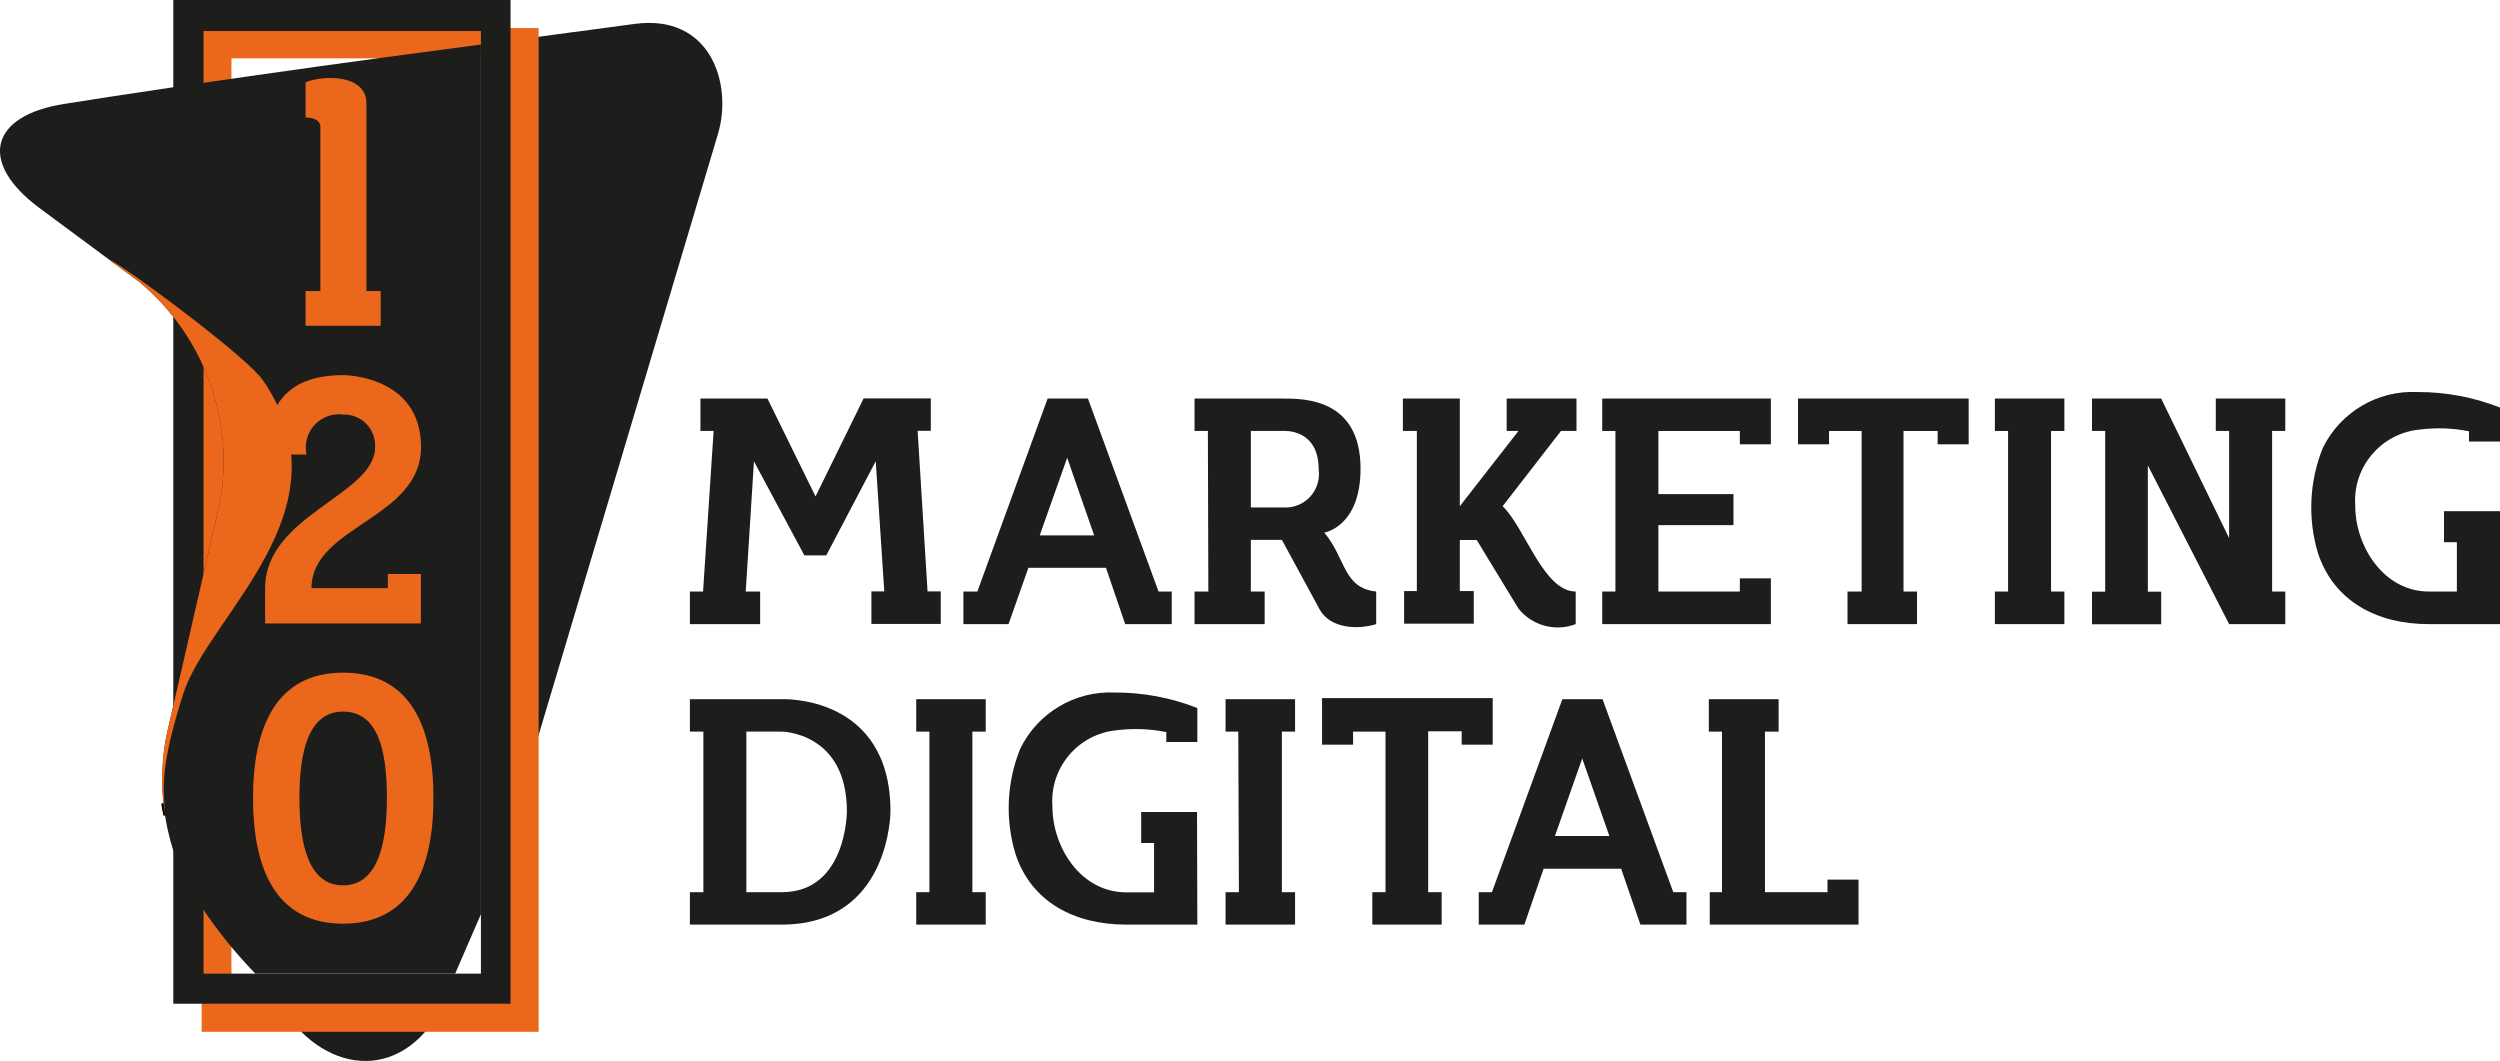
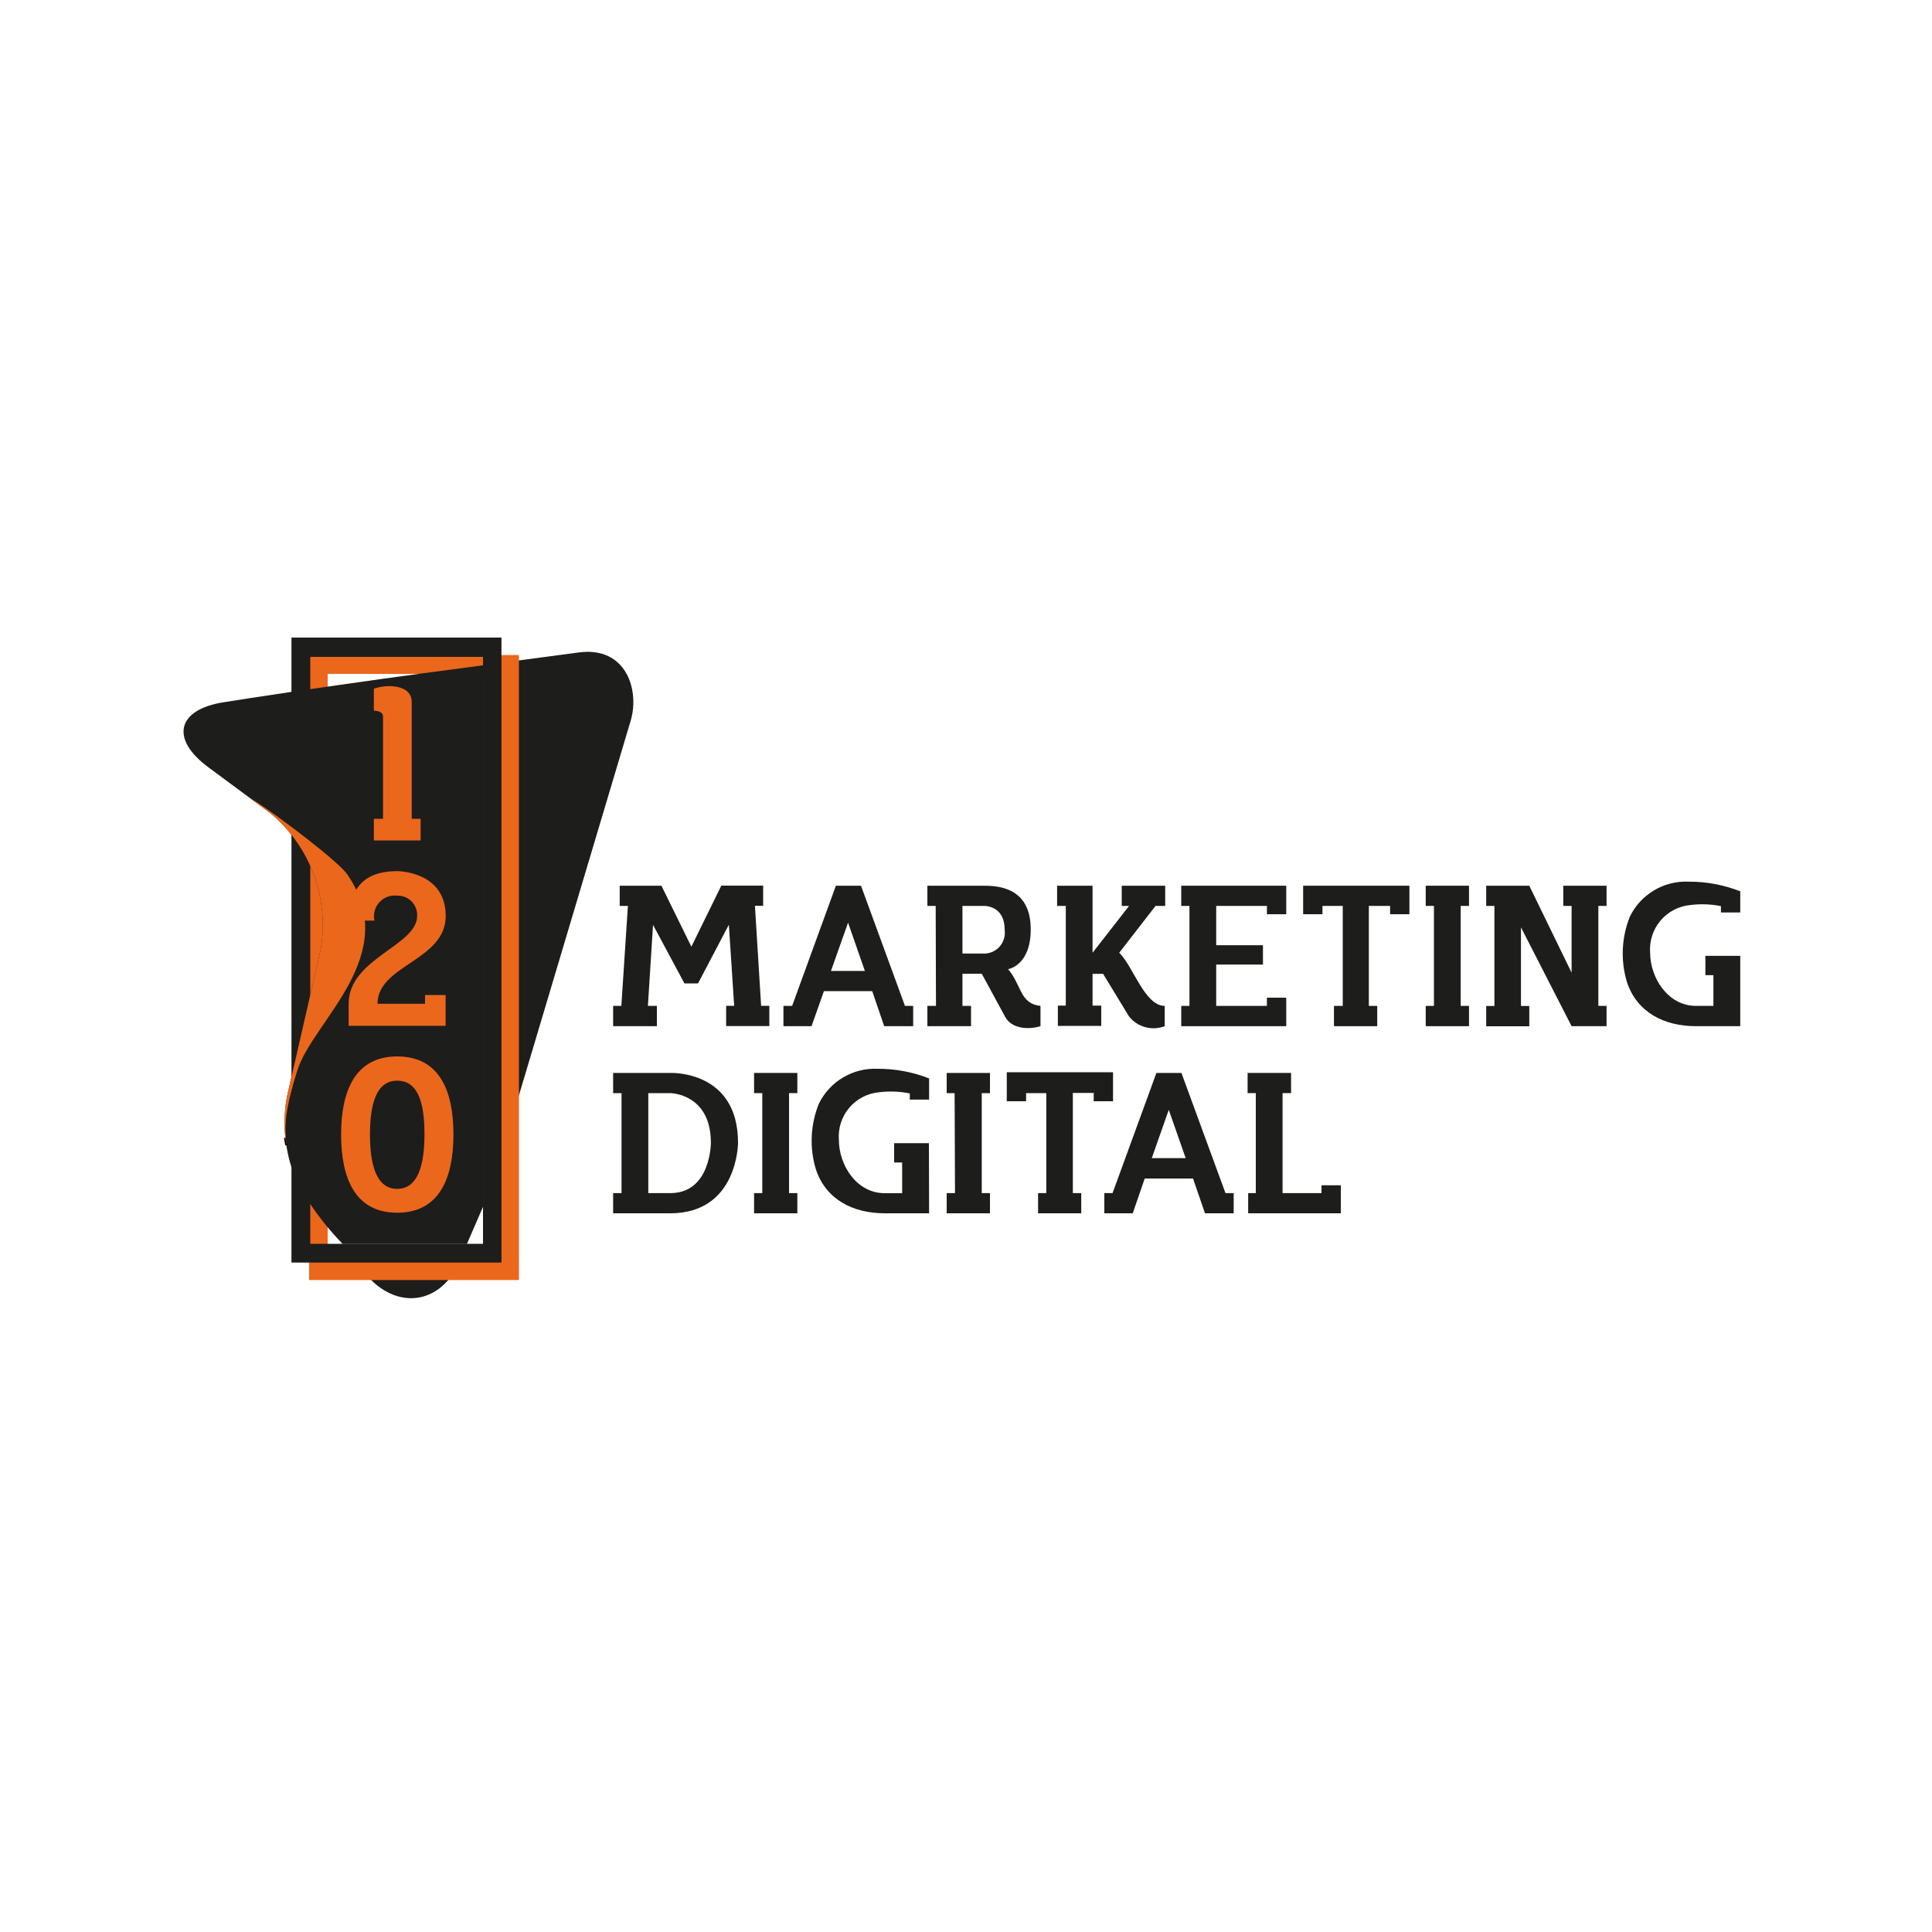
- <svg xmlns="http://www.w3.org/2000/svg" viewBox="0 0 161.15 68.39">
-   <defs>
-     <style>.cls-1{isolation:isolate;}.cls-2{fill:#1d1d1b;}.cls-3{fill:#EB671C}.cls-4{stroke:#000;stroke-miterlimit:10;stroke-width:0.21px;mix-blend-mode:multiply;}</style>
-   </defs>
-   <g class="cls-1">
-     <g id="Capa_1" data-name="Capa 1">
-       <path class="cls-2" d="M19.08,66.15c3.22,3.61,8.33,3.11,10.25-3.37v0H16.46A32.68,32.68,0,0,0,19.08,66.15Z" />
-       <path class="cls-2" d="M40.92,1.54,32,2.73V56.5L46.29,8.6C47.23,5.39,45.8.89,40.92,1.54Z" />
-       <path class="cls-3" d="M13,1.81v64.7H34.72V1.81ZM32.77,64.56H14.92V3.76H32.77Z" />
-       <path class="cls-2" d="M11.17,0V64.7H32.91V0ZM31,62.76H13.12V2H31Z" />
-       <path class="cls-2" d="M31,58.93V2.87l-6.23.83C19.85,4.36,11.87,5.5,7,6.25L4.2,6.69c-4.86.74-5.62,3.77-1.67,6.71L9,18.19a15.06,15.06,0,0,1,5.2,14.09L10.73,47.41a15.1,15.1,0,0,0,.42,7.35c.64,2.16,2.69,5.3,5.31,8H29.34Z" />
-       <path class="cls-3" d="M23.62,18.76h.92V21H19.7V18.76h.95V8.17c0-.62-.95-.6-.95-.6V5.3c1.22-.48,3.92-.5,3.92,1.37Z" />
-       <path class="cls-3" d="M22.12,26.72a2.14,2.14,0,0,0-2.36,2.58H17.09c.13-2.81,1.07-5.12,5.05-5.12,0,0,5,0,5,4.64s-7.06,5.07-7.06,9.09H25V37h2.13v3.19H17.09V37.91c0-4.71,7.09-6,7.09-9.09A2,2,0,0,0,22.12,26.72Z" />
-       <path class="cls-3" d="M22.11,43.36c4.4,0,5.83,3.58,5.83,8.07s-1.43,8.11-5.83,8.11-5.8-3.65-5.8-8.11S17.75,43.36,22.11,43.36Zm0,2.51c-2.16,0-2.81,2.43-2.81,5.56s.65,5.64,2.81,5.64,2.83-2.48,2.83-5.64S24.33,45.87,22.11,45.87Z" />
-       <path class="cls-4" d="M10.64,52.56c-.05-.26-.09-.52-.14-.78A7.55,7.55,0,0,0,10.64,52.56Z" />
-       <path class="cls-3" d="M16.94,24.5c-1-1.39-6.83-5.78-9.06-7.26a8.79,8.79,0,0,0-1-.6L9,18.19a15.06,15.06,0,0,1,5.2,14.09L10.73,47.41a13.79,13.79,0,0,0-.05,5.29c-.2-1.93-.35-3.27,1.11-7.92C13.42,39.63,22.7,32.88,16.94,24.5Z" />
-       <path class="cls-2" d="M52.57,32l3.1-6.32H60v2.09h-.85l.64,10.35h.85v2.1H56.17v-2.1H57l-.55-8.39-3.19,6.07H51.85L48.6,29.74l-.53,8.39H49v2.1H44.47v-2.1h.85L46,27.78h-.85V25.69h4.32Z" />
-       <path class="cls-2" d="M72.53,40.23,71.29,36.6h-5l-1.28,3.63H62.1v-2.1H63l4.53-12.44h2.6l4.55,12.44h.85v2.1Zm-2-5.72-1.74-5-1.77,5Z" />
-       <path class="cls-2" d="M77.86,27.78H77V25.69H82.7c1.36,0,5,0,5,4.52,0,3.76-2.34,4.12-2.34,4.12,1.41,1.67,1.2,3.57,3.35,3.8v2.1c-1.14.36-2.91.31-3.62-.9L82.63,34.8h-2v3.33h.89v2.1H77v-2.1h.89ZM85,30.25c0-2.64-2.25-2.47-2.25-2.47H80.63v4.93H82.7A2.16,2.16,0,0,0,85,30.25Z" />
-       <path class="cls-2" d="M91.33,27.78h-.9V25.69H94.1v6.94l3.78-4.85h-.76V25.69h4.5v2.09h-1l-3.76,4.85c1.45,1.39,2.63,5.5,4.71,5.5v2.1a3.24,3.24,0,0,1-3.69-1l-2.69-4.42H94.1v3.29H95v2.1H90.51v-2.1h.82Z" />
-       <path class="cls-2" d="M104.13,27.78h-.85V25.69h10.87v2.95h-2v-.86h-5.25v4.07h4.84v2h-4.84v4.28h5.25v-.85h2v2.95H103.28v-2.1h.85Z" />
-       <path class="cls-2" d="M123.57,38.13v2.1h-4.48v-2.1H120V27.78h-2.1v.86h-2V25.69h11v2.95h-2v-.86H122.7V38.13Z" />
-       <path class="cls-2" d="M129.44,27.78h-.85V25.69h4.48v2.09h-.86V38.13h.86v2.1h-4.48v-2.1h.85Z" />
-       <path class="cls-2" d="M143.69,27.78h-.86V25.69h4.48v2.09h-.85V38.13h.85v2.1h-3.62L138.45,30v8.14h.86v2.1h-4.46v-2.1h.85V27.78h-.85V25.69h4.46l4.38,9Z" />
-       <path class="cls-2" d="M161.15,40.23h-4.6c-3.31,0-6.1-1.46-7.13-4.56a10.25,10.25,0,0,1,.31-6.8,6.45,6.45,0,0,1,6.09-3.6,14.37,14.37,0,0,1,5.33,1v2.19h-2V27.8a9.93,9.93,0,0,0-3.18-.11,4.6,4.6,0,0,0-4.15,4.92c0,2.6,1.83,5.52,4.75,5.52h1.8c0-.79,0-2.63,0-3.18h-.83v-2h3.61Z" />
-       <path class="cls-2" d="M50.4,45.07s7-.31,7,7.23c0,0,0,7.29-7,7.3H44.47V57.51h.87V47.16h-.87V45.07Zm0,2.09H48.11V57.51H50.4c4.19,0,4.19-5.21,4.19-5.21C54.59,47.2,50.4,47.16,50.4,47.16Z" />
-       <path class="cls-2" d="M59.91,47.16h-.85V45.07h4.48v2.09h-.86V57.51h.86V59.6H59.06V57.51h.85Z" />
-       <path class="cls-2" d="M77.18,59.6H72.59c-3.32,0-6.11-1.45-7.13-4.55a10.19,10.19,0,0,1,.31-6.8,6.45,6.45,0,0,1,6.08-3.61,14.38,14.38,0,0,1,5.33,1v2.19h-2v-.64A9.94,9.94,0,0,0,72,47.07,4.59,4.59,0,0,0,67.84,52c0,2.6,1.82,5.52,4.75,5.52h1.8c0-.79,0-2.63,0-3.18h-.83v-2h3.6Z" />
-       <path class="cls-2" d="M79.82,47.16H79V45.07h4.48v2.09h-.85V57.51h.85V59.6H79V57.51h.86Z" />
-       <path class="cls-2" d="M92.93,57.51V59.6H88.46V57.51h.85V47.16H87.22V48h-2v-3h11v3h-2v-.86H92.06V57.51Z" />
-       <path class="cls-2" d="M105.74,59.6,104.5,56h-5L98.26,59.6H95.32V57.51h.85l4.54-12.44h2.59l4.56,12.44h.85V59.6Zm-2-5.71-1.75-5-1.76,5Z" />
-       <path class="cls-2" d="M117.8,57.51V56.7h2v2.9h-9.59V57.51H111V47.16h-.85V45.07h4.5v2.09h-.88V57.51Z" />
-     </g>
+ <svg xmlns="http://www.w3.org/2000/svg" width="200" height="200" viewBox="0 0 200 200" fill="none">
+   <path d="M38.081 132.15C41.301 135.76 46.411 135.26 48.331 128.78H35.461C36.26 129.959 37.136 131.085 38.081 132.15Z" fill="#1D1D1B" />
+   <path d="M59.922 67.54L51.002 68.73V122.5L65.291 74.6C66.231 71.39 64.802 66.89 59.922 67.54Z" fill="#1D1D1B" />
+   <path d="M32.002 67.81V132.51H53.721V67.81H32.002ZM51.772 130.56H33.922V69.76H51.772V130.56Z" fill="#EB671C" />
+   <path d="M30.171 66V130.7H51.911V66H30.171ZM50.001 128.76H32.121V68H50.001V128.76Z" fill="#1D1D1B" />
+   <path d="M50.001 124.93V68.87L43.771 69.7C38.851 70.36 30.871 71.5 26.001 72.25L23.201 72.69C18.341 73.43 17.581 76.46 21.531 79.4L28.001 84.19C30.025 85.878 31.571 88.068 32.483 90.54C33.396 93.013 33.643 95.682 33.201 98.28L29.731 113.41C29.263 115.857 29.407 118.382 30.151 120.76C30.791 122.92 32.841 126.06 35.461 128.76H48.341L50.001 124.93Z" fill="#1D1D1B" />
+   <path d="M42.621 84.76H43.541V87H38.701V84.76H39.651V74.17C39.651 73.55 38.701 73.57 38.701 73.57V71.3C39.921 70.82 42.621 70.8 42.621 72.67V84.76Z" fill="#EB671C" />
+   <path d="M41.121 92.72C40.781 92.677 40.436 92.716 40.114 92.834C39.793 92.952 39.504 93.146 39.273 93.399C39.042 93.651 38.874 93.956 38.785 94.287C38.696 94.618 38.688 94.965 38.761 95.3H36.091C36.221 92.49 37.161 90.18 41.141 90.18C41.141 90.18 46.141 90.18 46.141 94.82C46.141 99.46 39.081 99.89 39.081 103.91H44.001V103H46.131V106.19H36.091V103.91C36.091 99.2 43.181 97.91 43.181 94.82C43.195 94.544 43.152 94.268 43.054 94.01C42.956 93.751 42.805 93.516 42.612 93.319C42.418 93.121 42.186 92.966 41.929 92.863C41.673 92.76 41.398 92.711 41.121 92.72Z" fill="#EB671C" />
+   <path d="M41.111 109.36C45.511 109.36 46.941 112.94 46.941 117.43C46.941 121.92 45.511 125.54 41.111 125.54C36.711 125.54 35.311 121.89 35.311 117.43C35.311 112.97 36.751 109.36 41.111 109.36ZM41.111 111.87C38.951 111.87 38.301 114.3 38.301 117.43C38.301 120.56 38.951 123.07 41.111 123.07C43.271 123.07 43.941 120.59 43.941 117.43C43.941 114.27 43.331 111.87 41.111 111.87Z" fill="#EB671C" />
+   <g style="mix-blend-mode:multiply">
+     <path d="M29.642 118.56C29.591 118.3 29.552 118.04 29.502 117.78C29.534 118.042 29.581 118.303 29.642 118.56Z" fill="black" />
+     <path d="M29.642 118.56C29.591 118.3 29.552 118.04 29.502 117.78C29.534 118.042 29.581 118.303 29.642 118.56Z" stroke="black" stroke-width="0.21" stroke-miterlimit="10" />
  </g>
+   <path d="M35.941 90.5C34.941 89.11 29.111 84.72 26.881 83.24C26.562 83.018 26.228 82.818 25.881 82.64L28.001 84.19C30.025 85.878 31.571 88.068 32.483 90.54C33.396 93.013 33.643 95.682 33.201 98.28L29.731 113.41C29.373 115.154 29.357 116.95 29.681 118.7C29.481 116.77 29.331 115.43 30.791 110.78C32.421 105.63 41.701 98.88 35.941 90.5Z" fill="#EB671C" />
+   <path d="M71.571 98L74.671 91.68H79.001V93.77H78.151L78.791 104.12H79.641V106.22H75.171V104.12H76.001L75.451 95.73L72.261 101.8H70.851L67.601 95.74L67.071 104.13H68.001V106.23H63.471V104.13H64.321L65.001 93.78H64.151V91.69H68.471L71.571 98Z" fill="#1D1D1B" />
+   <path d="M91.531 106.23L90.291 102.6H85.291L84.011 106.23H81.101V104.13H82.001L86.531 91.69H89.131L93.681 104.13H94.531V106.23H91.531ZM89.531 100.51L87.791 95.51L86.021 100.51H89.531Z" fill="#1D1D1B" />
+   <path d="M96.862 93.78H96.001V91.69H101.701C103.061 91.69 106.701 91.69 106.701 96.21C106.701 99.97 104.361 100.33 104.361 100.33C105.771 102 105.561 103.9 107.711 104.13V106.23C106.571 106.59 104.801 106.54 104.091 105.33L101.631 100.8H99.632V104.13H100.521V106.23H96.001V104.13H96.891L96.862 93.78ZM104.001 96.25C104.001 93.61 101.751 93.78 101.751 93.78H99.632V98.71H101.701C102.024 98.734 102.347 98.686 102.648 98.568C102.949 98.451 103.22 98.267 103.441 98.031C103.662 97.795 103.827 97.513 103.924 97.204C104.021 96.896 104.047 96.57 104.001 96.25Z" fill="#1D1D1B" />
+   <path d="M110.331 93.78H109.431V91.69H113.101V98.63L116.881 93.78H116.121V91.69H120.621V93.78H119.621L115.861 98.63C117.311 100.02 118.491 104.13 120.571 104.13V106.23C119.93 106.476 119.226 106.512 118.563 106.332C117.9 106.152 117.311 105.766 116.881 105.23L114.191 100.81H113.101V104.1H114.001V106.2H109.511V104.1H110.331V93.78Z" fill="#1D1D1B" />
+   <path d="M123.131 93.78H122.281V91.69H133.151V94.64H131.151V93.78H125.901V97.85H130.741V99.85H125.901V104.13H131.151V103.28H133.151V106.23H122.281V104.13H123.131V93.78Z" fill="#1D1D1B" />
+   <path d="M142.571 104.13V106.23H138.091V104.13H139.001V93.78H136.901V94.64H134.901V91.69H145.901V94.64H143.901V93.78H141.701V104.13H142.571Z" fill="#1D1D1B" />
+   <path d="M148.441 93.78H147.591V91.69H152.071V93.78H151.211V104.13H152.071V106.23H147.591V104.13H148.441V93.78Z" fill="#1D1D1B" />
+   <path d="M162.691 93.78H161.831V91.69H166.311V93.78H165.461V104.13H166.311V106.23H162.691L157.451 96V104.14H158.311V106.24H153.851V104.14H154.701V93.78H153.851V91.69H158.311L162.691 100.69V93.78Z" fill="#1D1D1B" />
+   <path d="M180.151 106.23H175.551C172.241 106.23 169.451 104.77 168.421 101.67C167.747 99.434 167.857 97.035 168.731 94.87C169.285 93.742 170.157 92.8 171.239 92.16C172.321 91.521 173.566 91.211 174.821 91.27C176.646 91.262 178.454 91.601 180.151 92.27V94.46H178.151V93.8C177.104 93.593 176.03 93.555 174.971 93.69C173.774 93.804 172.668 94.383 171.893 95.303C171.117 96.223 170.732 97.41 170.821 98.61C170.821 101.21 172.651 104.13 175.571 104.13H177.371C177.371 103.34 177.371 101.5 177.371 100.95H176.541V98.95H180.151V106.23Z" fill="#1D1D1B" />
+   <path d="M69.401 111.07C69.401 111.07 76.401 110.76 76.401 118.3C76.401 118.3 76.401 125.59 69.401 125.6H63.471V123.51H64.341V113.16H63.471V111.07H69.401ZM69.401 113.16H67.111V123.51H69.401C73.591 123.51 73.591 118.3 73.591 118.3C73.591 113.2 69.401 113.16 69.401 113.16Z" fill="#1D1D1B" />
+   <path d="M78.911 113.16H78.061V111.07H82.541V113.16H81.681V123.51H82.541V125.6H78.061V123.51H78.911V113.16Z" fill="#1D1D1B" />
+   <path d="M96.181 125.6H91.591C88.271 125.6 85.481 124.15 84.461 121.05C83.782 118.815 83.892 116.414 84.771 114.25C85.323 113.122 86.193 112.179 87.273 111.538C88.353 110.896 89.597 110.584 90.851 110.64C92.675 110.632 94.484 110.972 96.181 111.64V113.83H94.181V113.19C93.135 112.979 92.061 112.939 91.001 113.07C89.799 113.179 88.688 113.758 87.909 114.681C87.131 115.604 86.747 116.796 86.841 118C86.841 120.6 88.661 123.52 91.591 123.52H93.391C93.391 122.73 93.391 120.89 93.391 120.34H92.561V118.34H96.161L96.181 125.6Z" fill="#1D1D1B" />
+   <path d="M98.822 113.16H98.001V111.07H102.481V113.16H101.631V123.51H102.481V125.6H98.001V123.51H98.862L98.822 113.16Z" fill="#1D1D1B" />
+   <path d="M111.931 123.51V125.6H107.461V123.51H108.311V113.16H106.221V114H104.221V111H115.221V114H113.221V113.14H111.061V123.51H111.931Z" fill="#1D1D1B" />
+   <path d="M124.741 125.6L123.501 122H118.501L117.261 125.6H114.321V123.51H115.171L119.711 111.07H122.301L126.861 123.51H127.711V125.6H124.741ZM122.741 119.89L120.991 114.89L119.231 119.89H122.741Z" fill="#1D1D1B" />
+   <path d="M136.801 123.51V122.7H138.801V125.6H129.211V123.51H130.001V113.16H129.151V111.07H133.651V113.16H132.771V123.51H136.801Z" fill="#1D1D1B" />
</svg>
